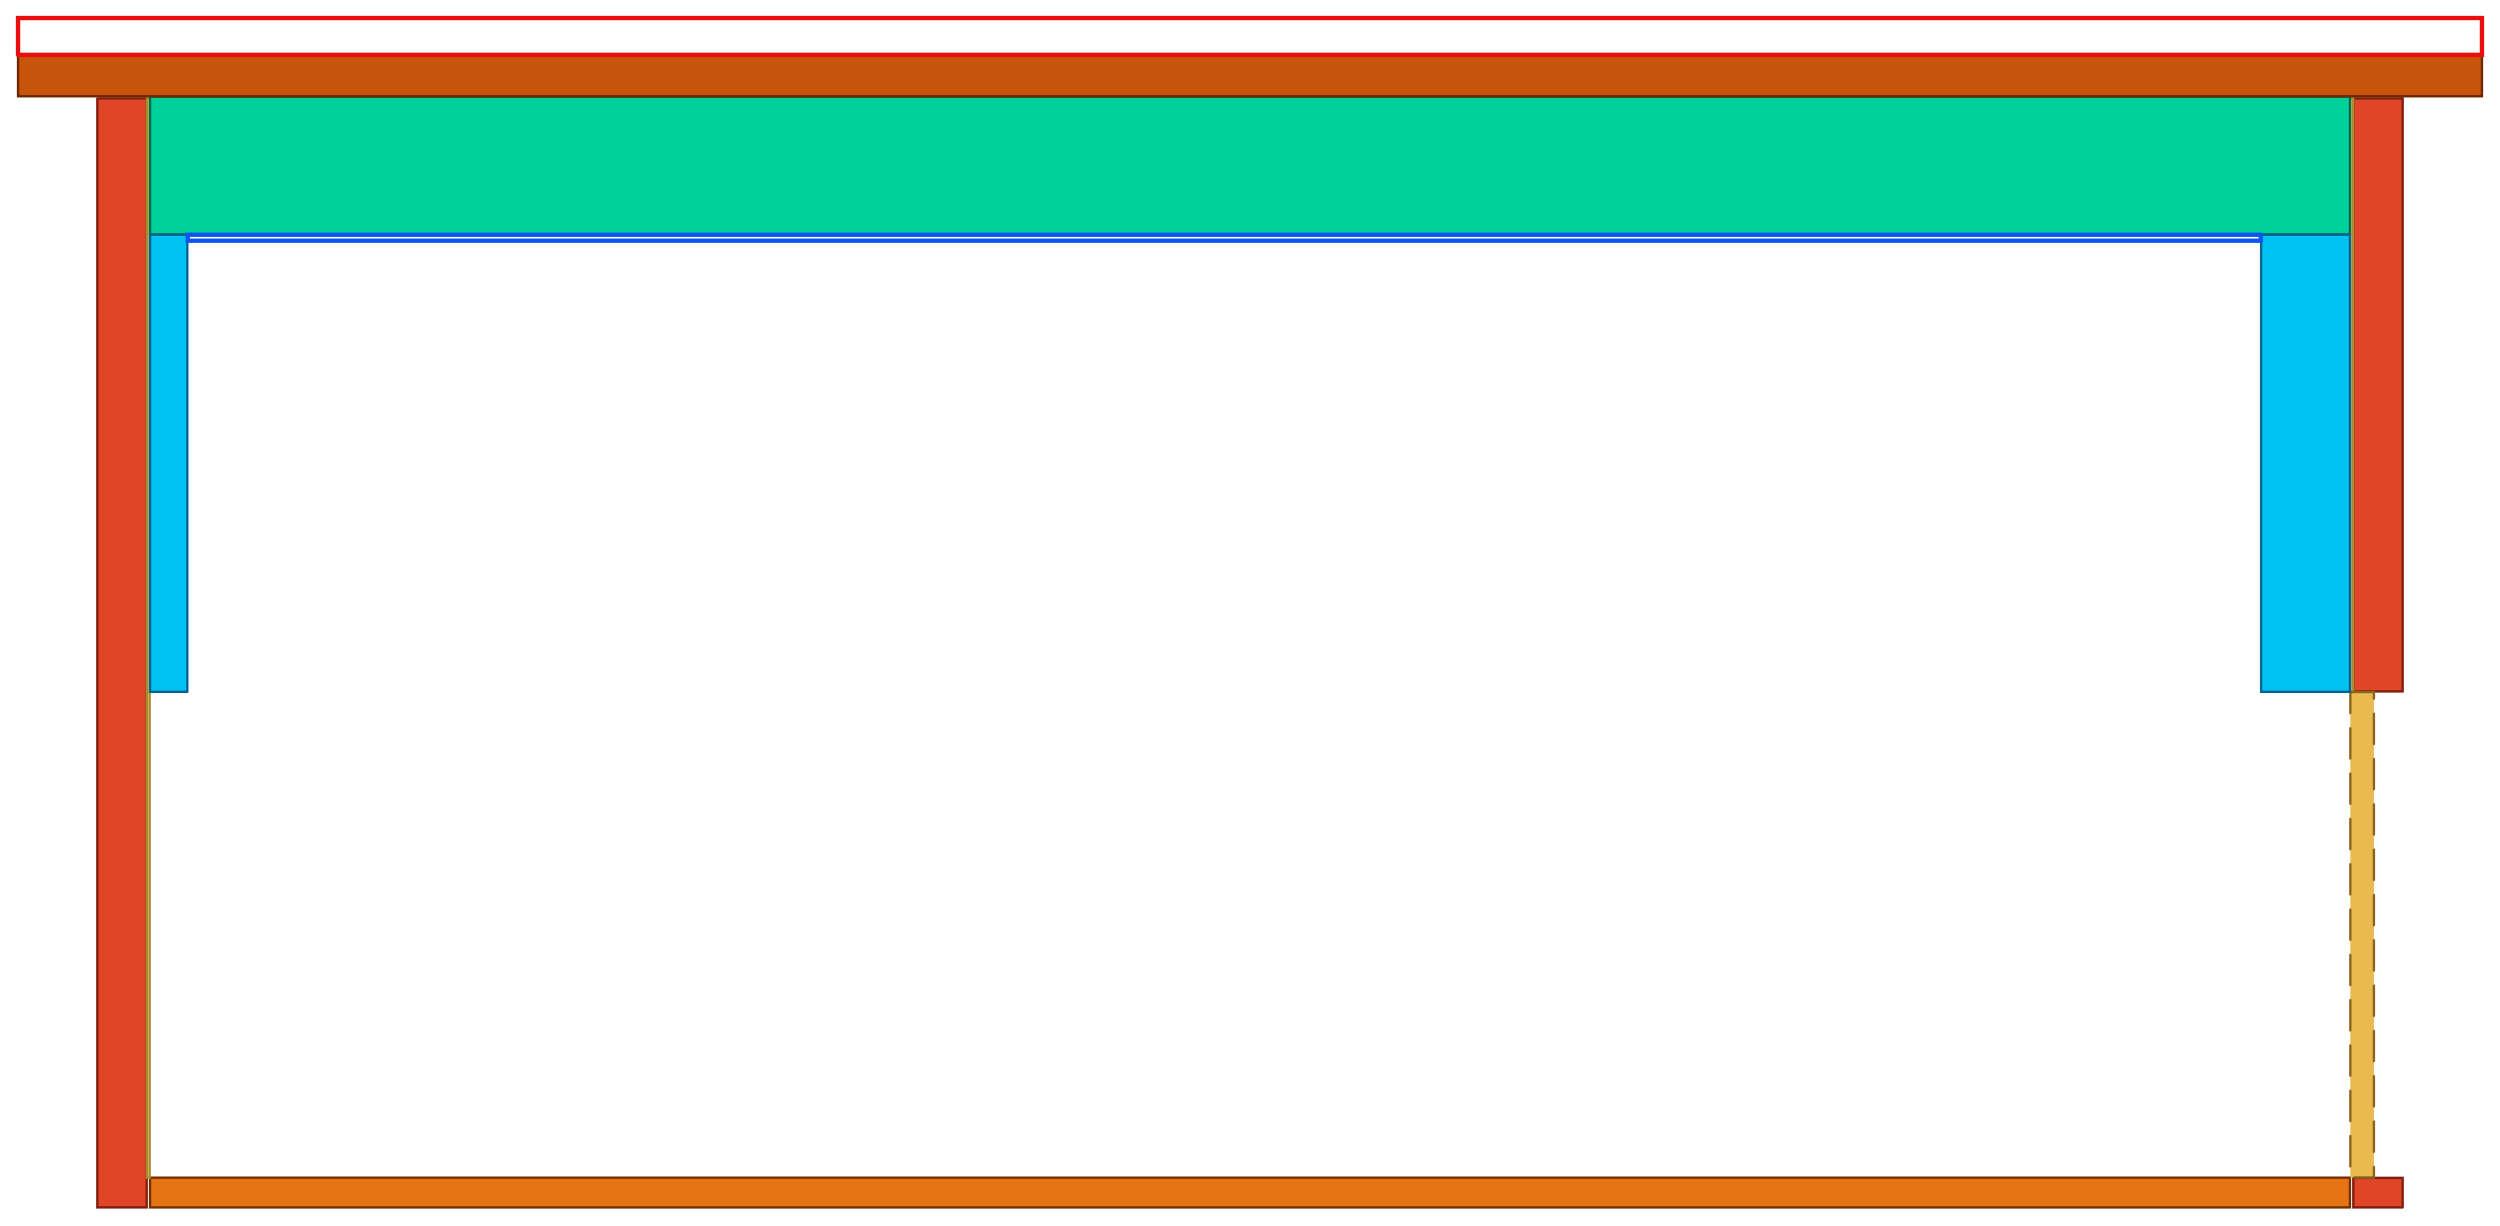
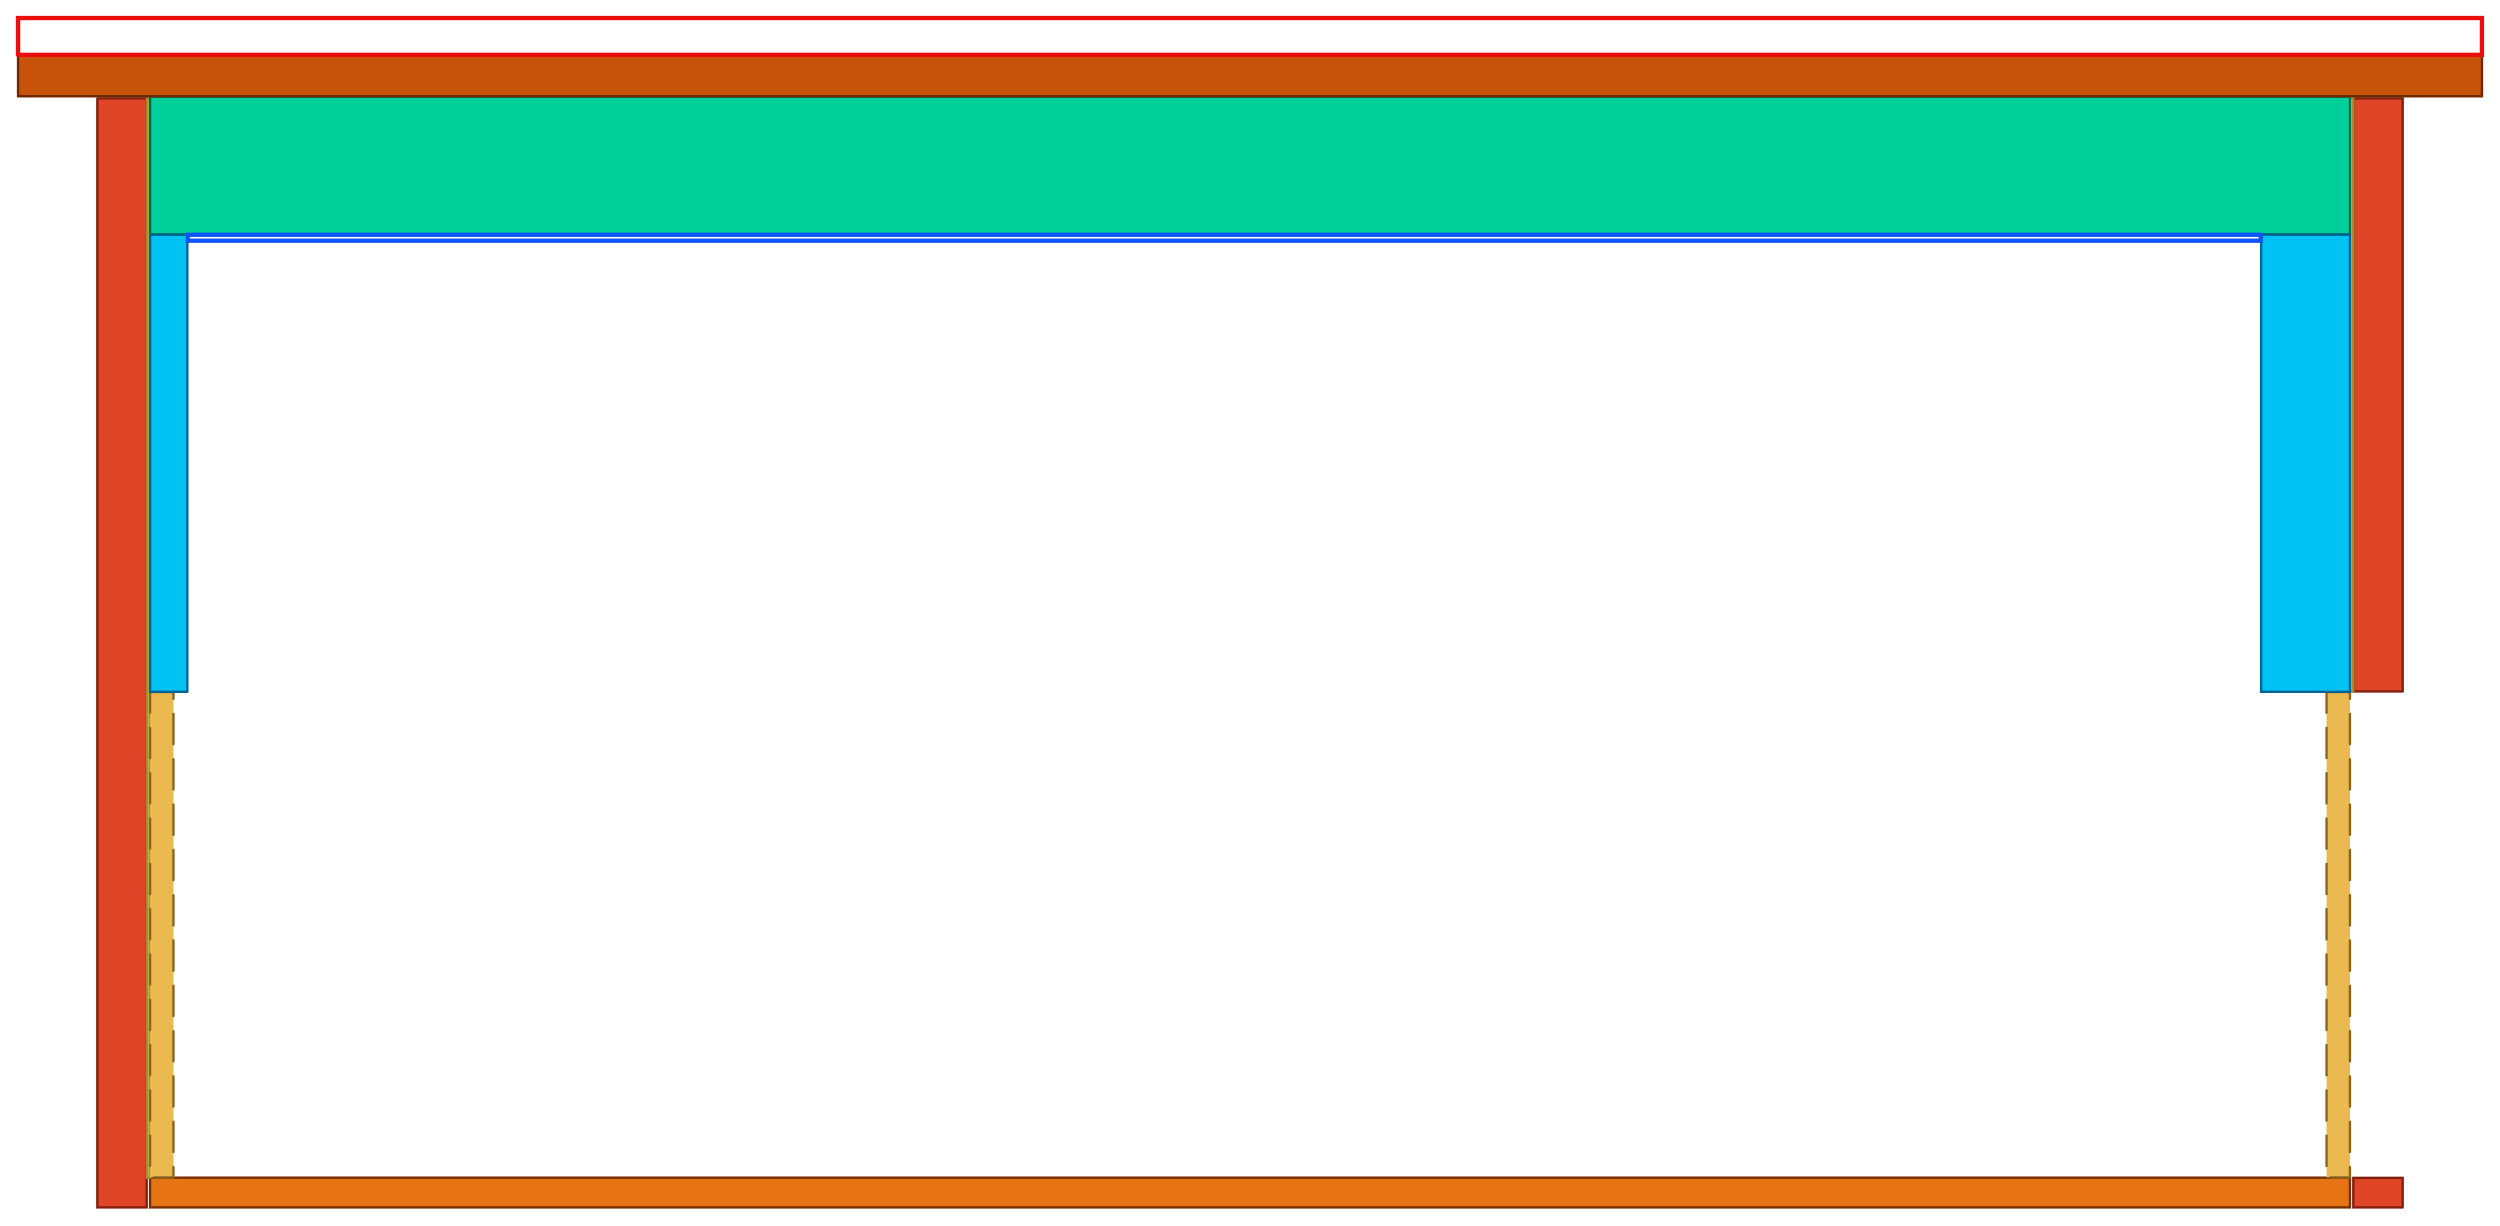
<svg xmlns="http://www.w3.org/2000/svg" width="12612.0mm" height="6182.0mm" viewBox="-756.0 -5941.0 12612.0 6182.0" version="1.1">
  <g transform="scale(1,-1)" stroke-linecap="round">
    <g fill="rgb(230,115,20)" stroke="rgb(119,49,0)" stroke-width="12.0" id="podlaha">
      <path d="M 1.0,0.0 L 11099.0,0.0 L 11099.0,-150.0 L 1.0,-150.0 L 1.0,0.0" />
    </g>
    <g fill="rgb(224,69,39)" stroke="rgb(129,30,14)" stroke-width="12.0" id="zdivo">
      <path d="M -265.0,5444.592 L -16.0,5444.592 L -16.0,-150.0 L -265.0,-150.0 L -265.0,5444.592" />
      <path d="M 11365.0,-150.0 L 11116.0,-150.0 L 11116.0,-1.0 L 11365.0,-1.0 L 11365.0,-150.0" />
      <path d="M 11116.0,5444.592 L 11365.0,5444.592 L 11365.0,2453.0 L 11116.0,2453.0 L 11116.0,5444.592" />
    </g>
    <g fill="rgb(255,224,119)" stroke="rgb(170,139,49)" stroke-width="12.0" id="omitka">
      <path d="M -15.0,5444.592 L -1.0,5444.592 L -1.0,0.0 L -15.0,0.0 L -15.0,5444.592" />
      <path d="M 11101.0,5444.592 L 11115.0,5444.592 L 11115.0,2453.0 L 11101.0,2453.0 L 11101.0,5444.592" />
    </g>
    <g fill="rgb(0,209,154)" stroke="rgb(0,110,74)" stroke-width="12.0" id="vata">
      <path d="M 1.0,5453.462 L 11099.0,5453.462 L 11099.0,4758.695 L 1.0,4758.695 L 1.0,5453.462" />
    </g>
    <g fill="rgb(234,185,80)" stroke="rgb(139,100,30)" stroke-width="12.0" id="pouzdro" stroke-dasharray="152.4 76.2">
-       <path d="M 11101.0,2450.0 L 11220.0,2450.0 L 11220.0,1.0 L 11101.0,1.0 L 11101.0,2450.0" />
+       <path d="M 1.0,2450.0 L 119.0,2450.0 L 119.0,1.0 L 1.0,1.0 L 1.0,2450.0" />
+       <path d="M 10981.0,2450.0 L 11099.0,2450.0 L 11099.0,1.0 L 10981.0,1.0 L 10981.0,2450.0" />
    </g>
    <g fill="rgb(199,84,10)" stroke="rgb(110,39,0)" stroke-width="12.0" id="krov">
      <path d="M -665.0,5662.327 L 11765.0,5662.327 L 11765.0,5455.462 L -665.0,5455.462 L -665.0,5662.327" />
    </g>
    <g fill="rgb(0,195,244)" stroke="rgb(0,100,150)" stroke-width="12.0" id="predstena">
      <path d="M 189.0,2451.0 L 1.0,2451.0 L 1.0,4756.695 L 189.0,4756.695 L 189.0,2451.0" />
      <path d="M 11099.0,2451.0 L 10651.0,2451.0 L 10651.0,4756.695 L 11099.0,4756.695 L 11099.0,2451.0" />
    </g>
    <g fill="none" stroke="rgb(14,84,244)" stroke-width="22.0" id="podhled">
      <path d="M 10649.0,4756.695 L 10649.0,4726.695 L 191.0,4726.695 L 191.0,4756.695 L 10649.0,4756.695" />
    </g>
    <g fill="none" stroke="rgb(234,14,14)" stroke-width="22.0" id="krytina">
      <path d="M -665.0,5664.327 L -665.0,5850.0 L 11765.0,5850.0 L 11765.0,5664.327 L -665.0,5664.327" />
    </g>
  </g>
</svg>
